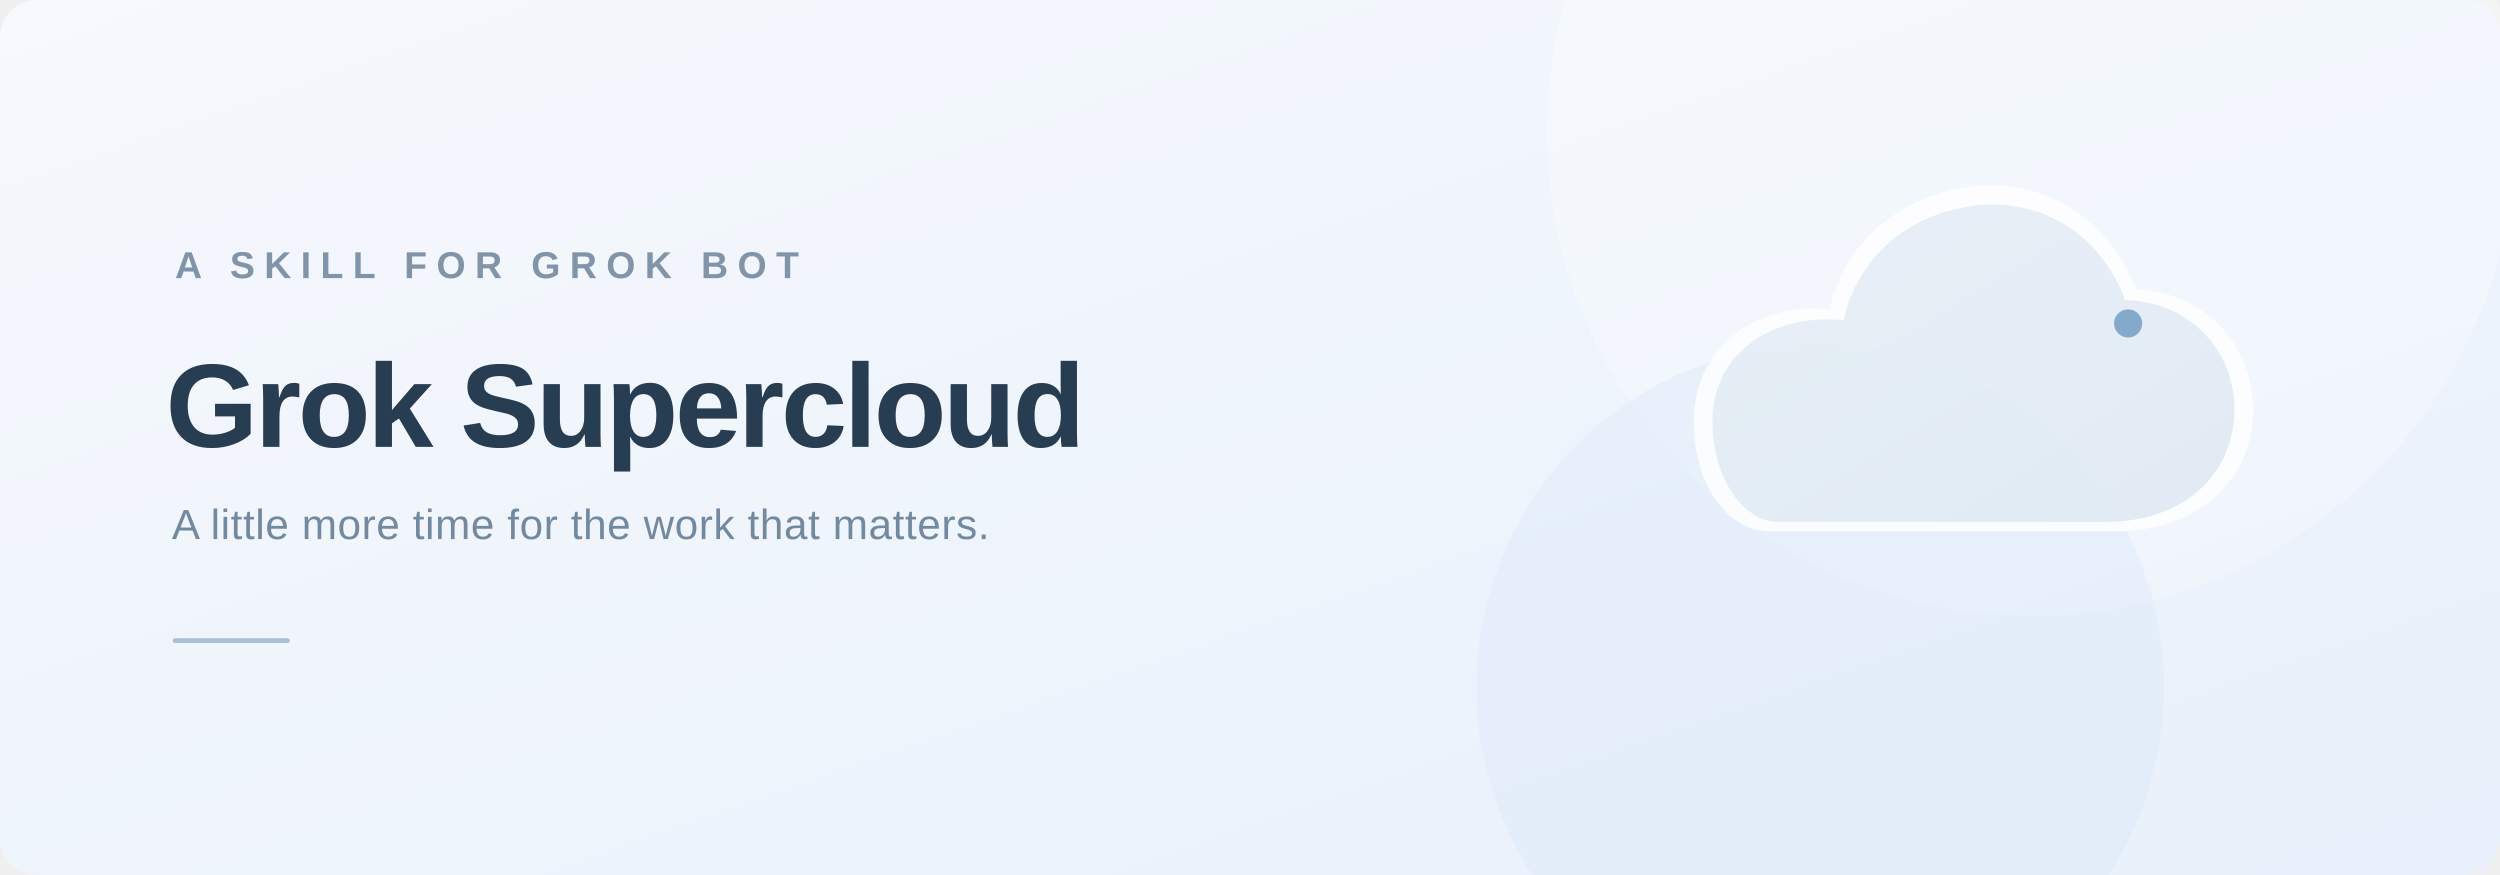
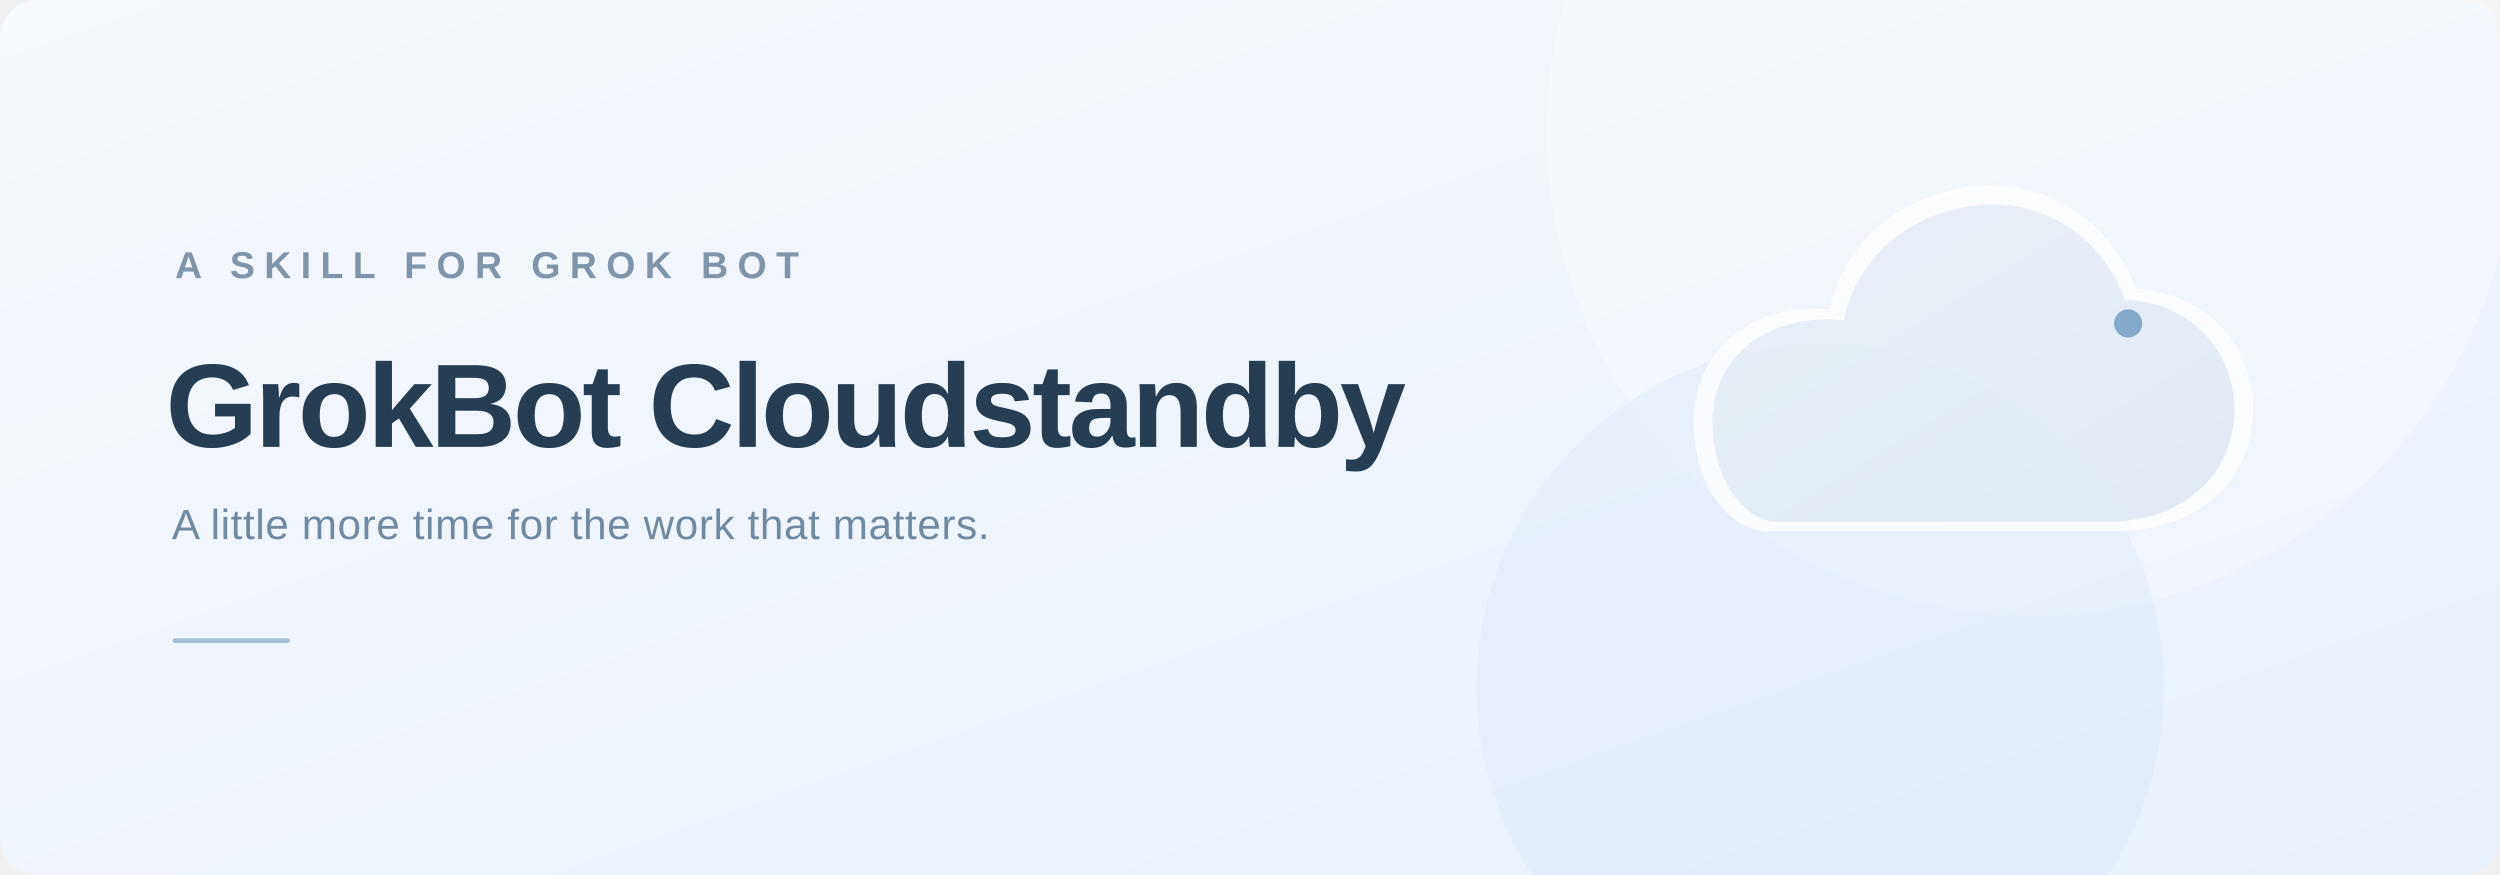
<svg xmlns="http://www.w3.org/2000/svg" width="1600" height="560" viewBox="0 0 1600 560" role="img" aria-labelledby="title desc">
  <defs>
    <linearGradient id="sky" x1="0" y1="0" x2="1" y2="1">
      <stop stop-color="#f6f9fd" />
      <stop offset="1" stop-color="#e8f0fb" />
    </linearGradient>
    <linearGradient id="blue" x1="0" y1="0" x2="1" y2="1">
      <stop stop-color="#9ebdda" />
      <stop offset="1" stop-color="#739fc7" />
    </linearGradient>
  </defs>
  <rect width="1600" height="560" rx="24" fill="url(#sky)" />
  <circle cx="1300" cy="84" r="310" fill="#fff" opacity=".25" />
  <circle cx="1165" cy="440" r="220" fill="#dbe9f8" opacity=".45" />
  <g transform="translate(1084 170)">
    <path d="M48 170h222c54 0 88-34 88-78 0-43-33-75-75-77C264-35 215-61 164-48 123-38 95-9 87 28 37 23 0 55 0 99c0 42 22 71 48 71Z" fill="#fff" opacity=".8" />
    <path d="M54 164h210c50 0 82-31 82-72 0-39-30-69-70-70-17-47-63-70-109-58-38 9-64 37-71 71C48 30 12 58 12 99c0 39 21 65 42 65Z" fill="url(#blue)" opacity=".2" />
    <circle cx="278" cy="37" r="9" fill="#83aaca" />
  </g>
  <text x="112" y="178" fill="#8195aa" font-family="-apple-system,BlinkMacSystemFont,Arial,sans-serif" font-size="24" font-weight="600" letter-spacing="6">A SKILL FOR GROK BOT</text>
-   <text x="106" y="286" fill="#263d52" font-family="-apple-system,BlinkMacSystemFont,Arial,sans-serif" font-size="76" font-weight="600" letter-spacing="-2">Grok Supercloud</text>
+   <text x="106" y="286" fill="#263d52" font-family="-apple-system,BlinkMacSystemFont,Arial,sans-serif" font-size="76" font-weight="600" letter-spacing="-2">GrokBot Cloudstandby</text>
  <text x="110" y="345" fill="#728aa1" font-family="-apple-system,BlinkMacSystemFont,Arial,sans-serif" font-size="27" letter-spacing=".4">A little more time for the work that matters.</text>
  <path d="M112 410h72" stroke="#a6c0d7" stroke-width="3" stroke-linecap="round" />
</svg>
